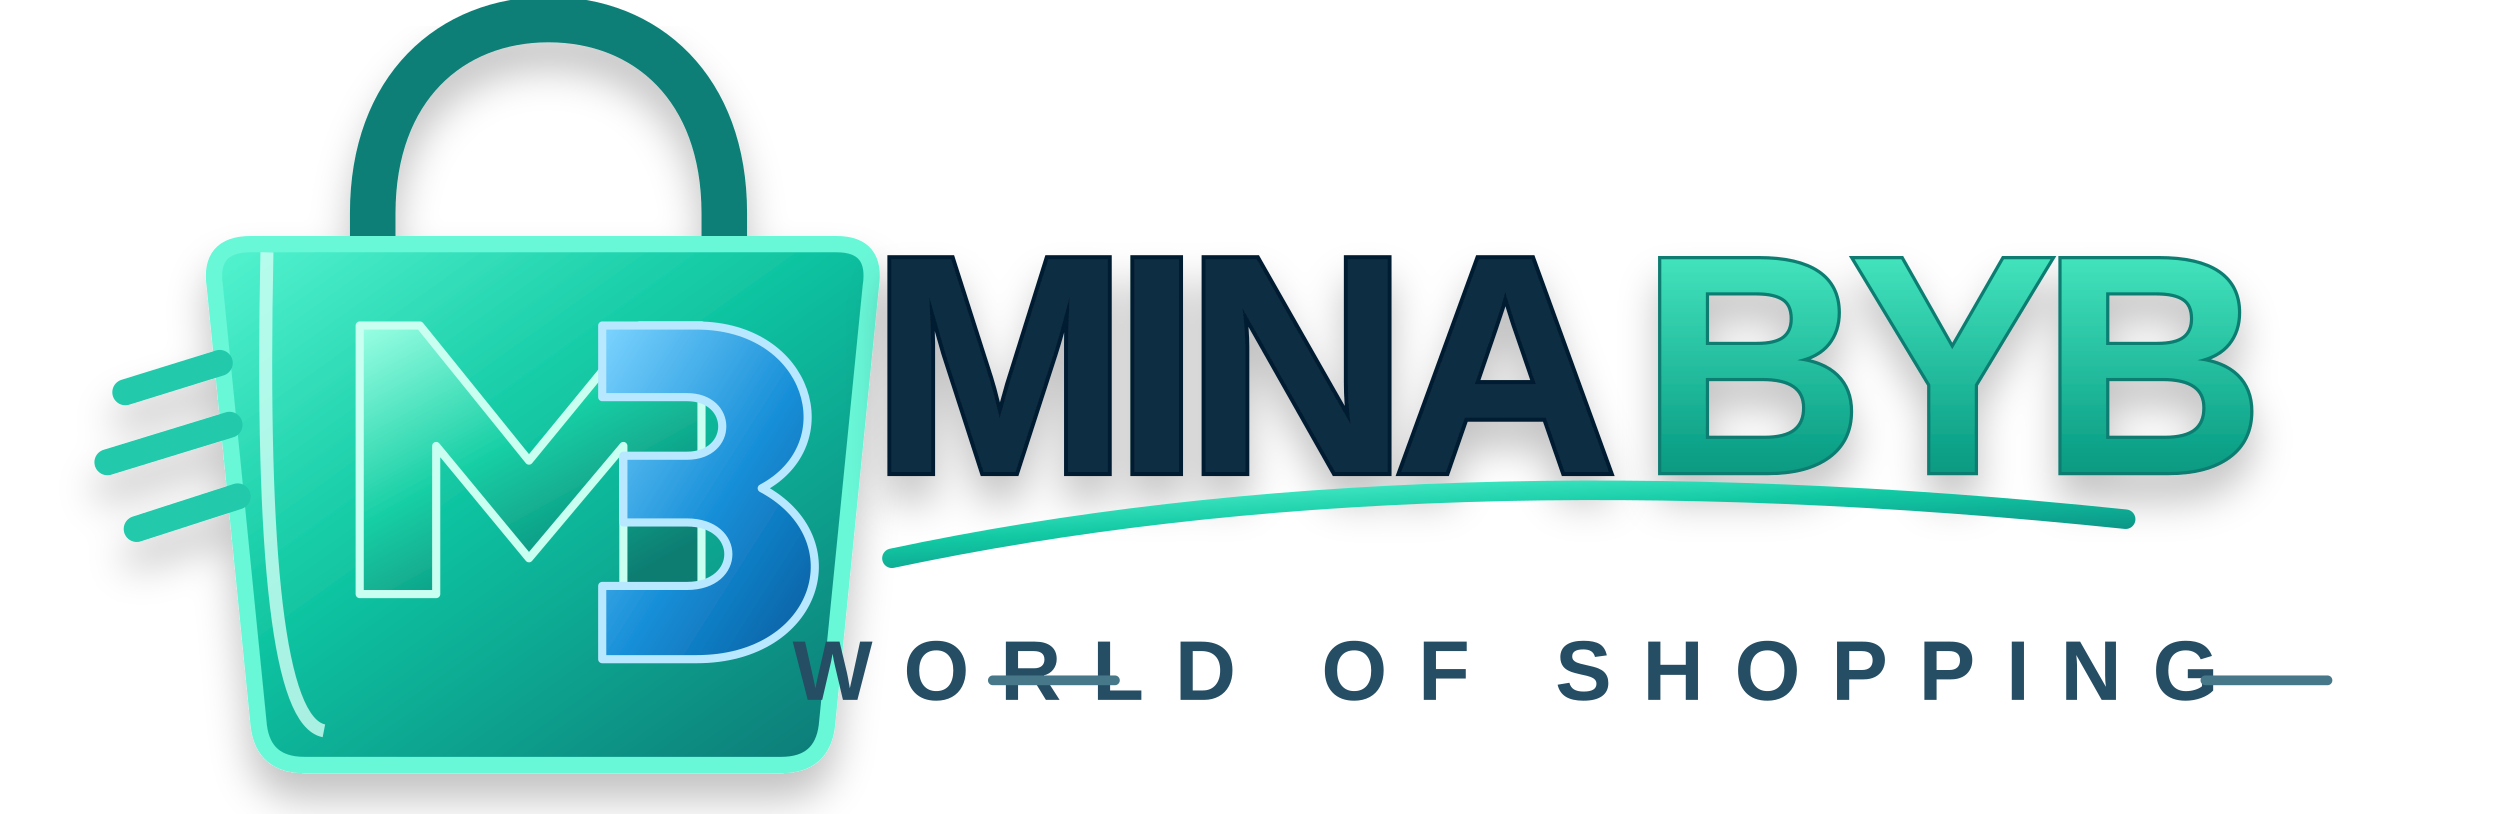
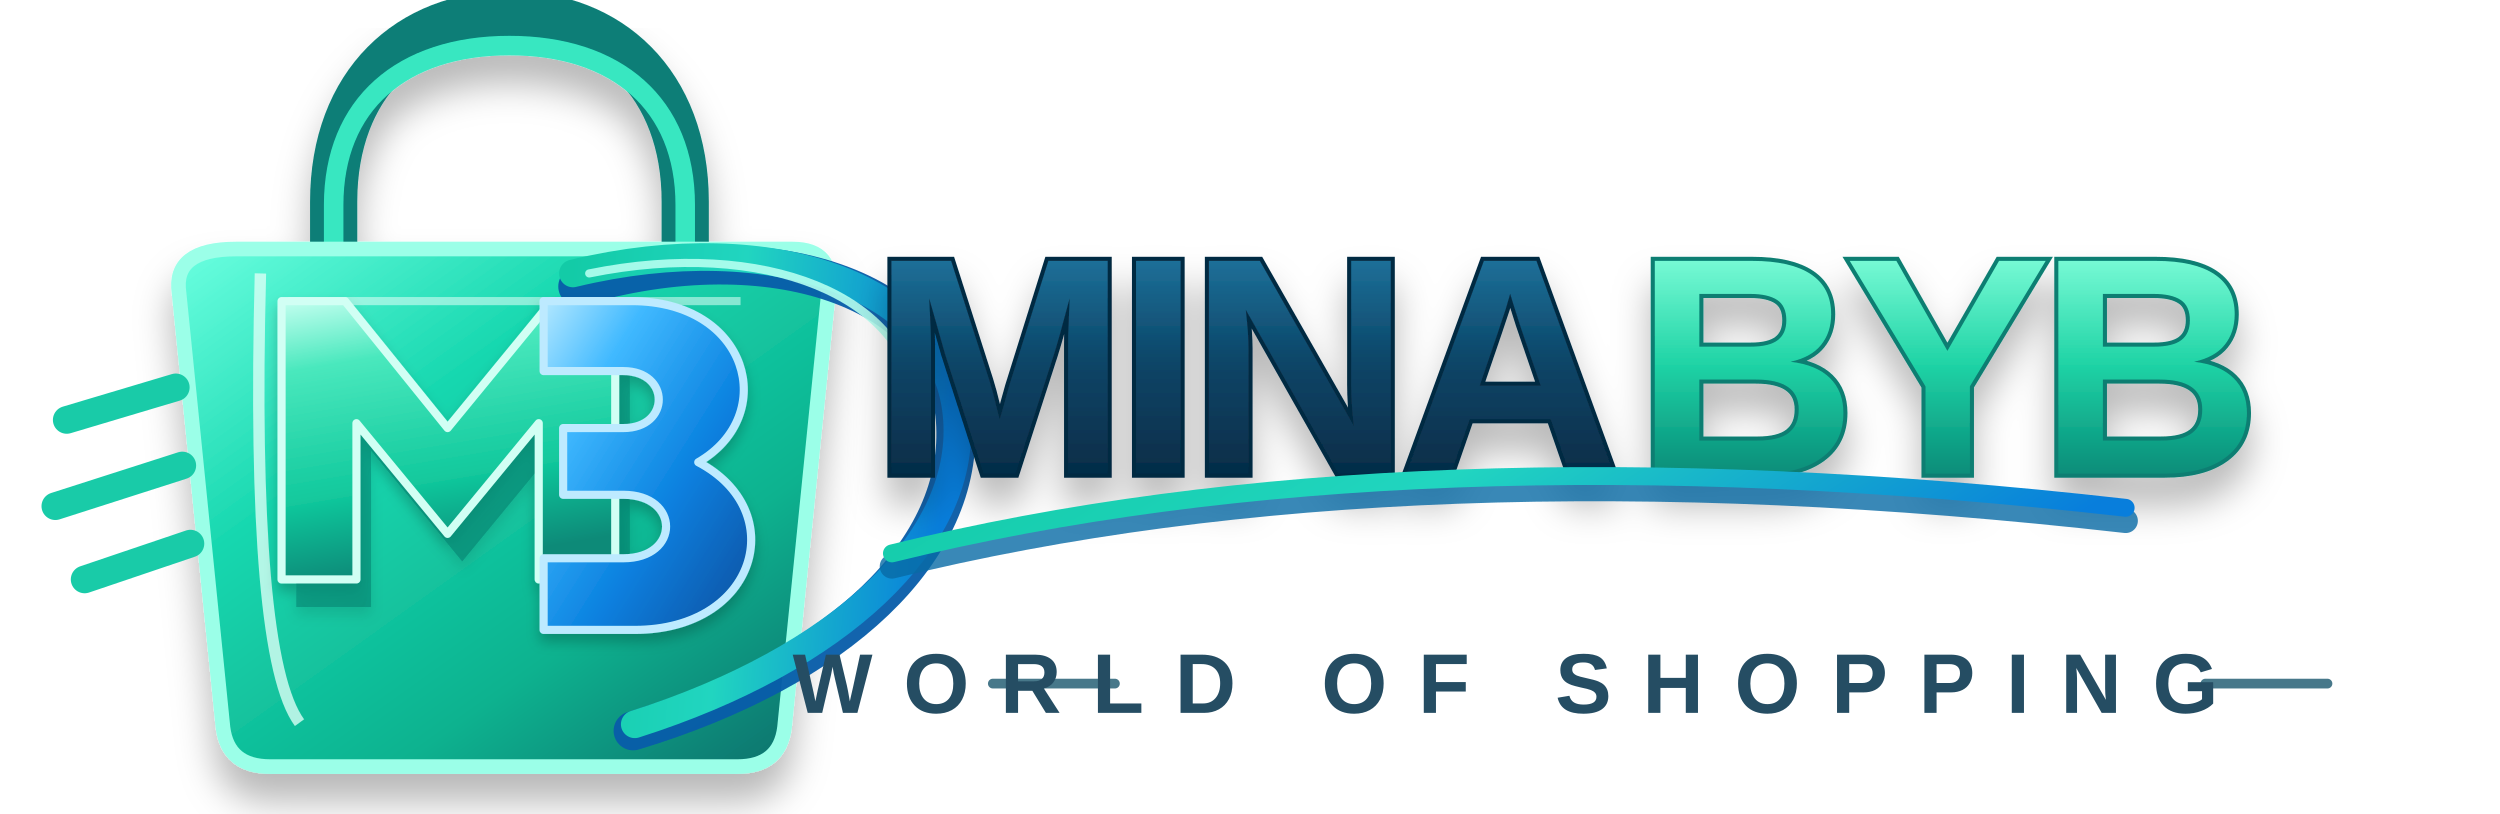
- <svg xmlns="http://www.w3.org/2000/svg" viewBox="0 0 1536 500" role="img" aria-labelledby="t d">
+ <svg xmlns="http://www.w3.org/2000/svg" viewBox="0 0 1536 500" role="img" aria-labelledby="title desc">
  <defs>
    <linearGradient id="bag" x1="0" y1="0" x2=".9" y2="1">
-       <stop stop-color="#55F4D0" />
-       <stop offset=".42" stop-color="#12C9A4" />
-       <stop offset="1" stop-color="#087D79" />
+       <stop stop-color="#6BFFE0" />
+       <stop offset=".34" stop-color="#19D8B0" />
+       <stop offset=".72" stop-color="#0CB28F" />
+       <stop offset="1" stop-color="#08766F" />
    </linearGradient>
-     <linearGradient id="mint" x1="0" y1="0" x2=".7" y2="1">
-       <stop stop-color="#9BFFE4" />
-       <stop offset=".5" stop-color="#18CFA5" />
-       <stop offset="1" stop-color="#087D72" />
+     <linearGradient id="mint" x1="0" y1="0" x2=".2" y2="1">
+       <stop stop-color="#C4FFF0" />
+       <stop offset=".25" stop-color="#49E8BD" />
+       <stop offset=".7" stop-color="#12C99D" />
+       <stop offset="1" stop-color="#078A78" />
    </linearGradient>
    <linearGradient id="blue" x1="0" y1="0" x2="1" y2="1">
-       <stop stop-color="#7DD4FF" />
-       <stop offset=".55" stop-color="#168ED7" />
-       <stop offset="1" stop-color="#075A9C" />
+       <stop stop-color="#B3E8FF" />
+       <stop offset=".25" stop-color="#40B9FF" />
+       <stop offset=".62" stop-color="#087FDE" />
+       <stop offset="1" stop-color="#064E9D" />
+     </linearGradient>
+     <linearGradient id="orbit" x1="0" y1="0" x2="1" y2=".1">
+       <stop stop-color="#13CBA7" />
+       <stop offset=".45" stop-color="#21D5C0" />
+       <stop offset="1" stop-color="#087EDC" />
    </linearGradient>
    <linearGradient id="wordMint" x1="0" y1="0" x2="0" y2="1">
-       <stop stop-color="#42E2BC" />
-       <stop offset="1" stop-color="#079A82" />
+       <stop stop-color="#76F9D4" />
+       <stop offset=".48" stop-color="#20D4A6" />
+       <stop offset="1" stop-color="#078D79" />
    </linearGradient>
-     <filter id="ds" x="-30%" y="-30%" width="170%" height="180%">
-       <feGaussianBlur in="SourceAlpha" stdDeviation="12" />
-       <feOffset dy="16" />
+     <linearGradient id="wordBlue" x1="0" y1="0" x2="0" y2="1">
+       <stop stop-color="#1D6F98" />
+       <stop offset=".48" stop-color="#0B4567" />
+       <stop offset="1" stop-color="#062D48" />
+     </linearGradient>
+     <filter id="depth" x="-30%" y="-35%" width="170%" height="190%">
+       <feGaussianBlur in="SourceAlpha" stdDeviation="11" />
+       <feOffset dy="17" />
      <feComponentTransfer>
-         <feFuncA type="linear" slope=".24" />
+         <feFuncA type="linear" slope=".28" />
+       </feComponentTransfer>
+       <feMerge>
+         <feMergeNode />
+         <feMergeNode in="SourceGraphic" />
+       </feMerge>
+     </filter>
+     <filter id="soft" x="-20%" y="-30%" width="150%" height="170%">
+       <feGaussianBlur in="SourceAlpha" stdDeviation="4" />
+       <feOffset dy="5" />
+       <feComponentTransfer>
+         <feFuncA type="linear" slope=".22" />
      </feComponentTransfer>
      <feMerge>
        <feMergeNode />
        <feMergeNode in="SourceGraphic" />
      </feMerge>
    </filter>
  </defs>
-   <g transform="translate(24 10)" filter="url(#ds)">
-     <path d="M205 171V121c0-77 48-119 108-119s108 42 108 119v50" fill="none" stroke="#087F77" stroke-width="28" stroke-linecap="round" />
-     <path d="M150 140h340q25 0 21 26l-27 270q-3 24-28 24H163q-25 0-28-24l-27-270q-4-26 22-26z" fill="url(#bag)" stroke="#68F7D7" stroke-width="10" />
-     <path d="M197 355V190h37l67 83 68-83h38v165h-48V264l-58 69-57-69v91z" fill="url(#mint)" stroke="#C8FFF0" stroke-width="5" stroke-linejoin="round" />
-     <path d="M346 190h58c70 0 91 73 40 100 58 31 35 105-40 105h-58v-45h52c34 0 34-39 0-39h-39v-41h39c29 0 29-36 0-36h-52z" fill="url(#blue)" stroke="#B7E8FF" stroke-width="5" stroke-linejoin="round" />
-     <path d="M111 213l-58 18m64 20-75 23m80 21-62 20" fill="none" stroke="#20C9AA" stroke-width="16" stroke-linecap="round" />
-     <path d="M140 145q-6 286 35 294" fill="none" stroke="#D0FFF5" stroke-width="8" opacity=".8" />
+   <g filter="url(#depth)">
+     <path d="M205 173v-49c0-73 47-115 108-115s108 42 108 115v49" fill="none" stroke="#087E77" stroke-width="29" stroke-linecap="round" />
+     <path d="M205 168v-42c0-62 42-98 108-98s108 36 108 98v42" fill="none" stroke="#37E7C1" stroke-width="12" stroke-linecap="round" />
+     <path d="M145 153h342q26 0 22 27l-27 267q-3 24-29 24H166q-26 0-29-24l-27-267q-4-27 35-27z" fill="url(#bag)" stroke="#9BFFE8" stroke-width="9" />
+     <path d="M160 168q-6 235 24 276" fill="none" stroke="#D9FFF5" stroke-width="7" opacity=".8" />
+     <path d="M177 185h278" fill="none" stroke="#E3FFF8" stroke-width="5" opacity=".55" />
  </g>
-   <g font-family="Arial,sans-serif" font-weight="900" letter-spacing="-9">
-     <text x="535" y="290" font-size="190" fill="#082E43" stroke="#061F30" stroke-width="5" paint-order="stroke" filter="url(#ds)">MINA</text>
-     <text x="1008" y="290" font-size="190" fill="url(#wordMint)" stroke="#087D72" stroke-width="4" paint-order="stroke" filter="url(#ds)">BYB</text>
+   <g fill="none" stroke="#19CBA8" stroke-linecap="round">
+     <path d="M108 238l-67 20" stroke-width="17" />
+     <path d="M112 286l-78 25" stroke-width="17" />
+     <path d="M117 334l-65 22" stroke-width="17" />
  </g>
-   <path d="M548 343q325-69 758-24" fill="none" stroke="url(#bag)" stroke-width="12" stroke-linecap="round" />
-   <text x="925" y="430" text-anchor="middle" font-family="Arial,sans-serif" font-size="52" font-weight="800" letter-spacing="19" fill="#254D63">WORLD OF SHOPPING</text>
-   <path d="M610 418h75m670 0h75" stroke="#47788A" stroke-width="6" stroke-linecap="round" />
+   <path d="M355 176c119-35 226 2 232 82 6 80-72 153-198 191" fill="none" stroke="#075CA9" stroke-width="24" stroke-linecap="round" opacity=".95" />
+   <path d="M352 168c124-30 231 9 236 90 5 74-72 147-198 187" fill="none" stroke="url(#orbit)" stroke-width="17" stroke-linecap="round" />
+   <path d="M362 168c108-22 196 14 201 81" fill="none" stroke="#B4FFF0" stroke-width="5" stroke-linecap="round" opacity=".9" />
+   <g filter="url(#soft)">
+     <path d="M178 365V194h39l63 78 64-78h39v171h-47V269l-56 68-56-68v96z" fill="#056E63" opacity=".45" transform="translate(4 8)" />
+     <path d="M173 356V185h39l63 78 64-78h39v171h-47V260l-56 68-56-68v96z" fill="url(#mint)" stroke="#D1FFF4" stroke-width="5" stroke-linejoin="round" />
+     <path d="M334 185h54c72 0 91 70 41 99 57 30 36 103-39 103h-56v-44h49c35 0 35-39 0-39h-37v-41h37c29 0 29-35 0-35h-49z" fill="url(#blue)" stroke="#BDEAFF" stroke-width="5" stroke-linejoin="round" />
+   </g>
+   <g font-family="Arial, Helvetica, sans-serif" font-weight="900" letter-spacing="-8" filter="url(#depth)">
+     <text x="535" y="291" font-size="190" fill="url(#wordBlue)" stroke="#062B43" stroke-width="5" paint-order="stroke">MINA</text>
+     <text x="1004" y="291" font-size="190" fill="url(#wordMint)" stroke="#087E72" stroke-width="5" paint-order="stroke">BYB</text>
+   </g>
+   <path d="M548 348q316-78 758-28" fill="none" stroke="#086AA5" stroke-width="15" stroke-linecap="round" opacity=".8" />
+   <path d="M548 340q316-78 758-28" fill="none" stroke="url(#orbit)" stroke-width="11" stroke-linecap="round" />
+   <path d="M610 420h75m670 0h75" stroke="#47788A" stroke-width="6" stroke-linecap="round" />
+   <text x="925" y="438" text-anchor="middle" font-family="Arial, Helvetica, sans-serif" font-size="52" font-weight="800" letter-spacing="19" fill="#254D63">WORLD OF SHOPPING</text>
</svg>
